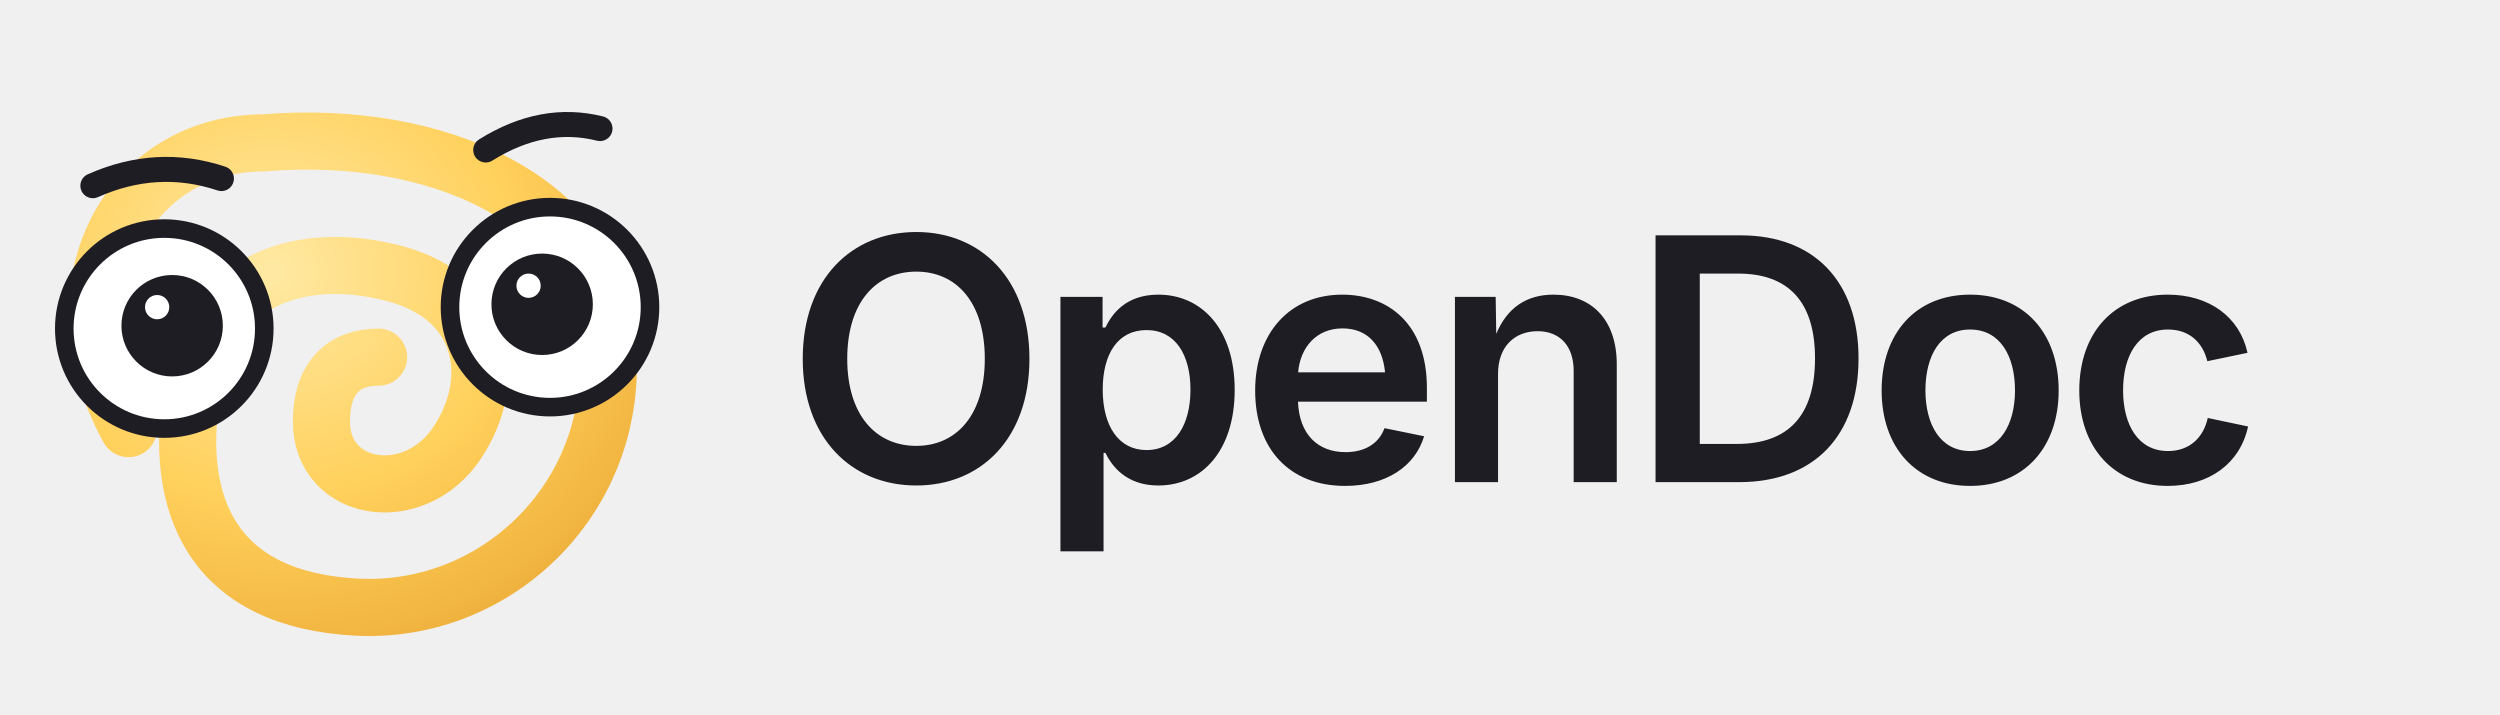
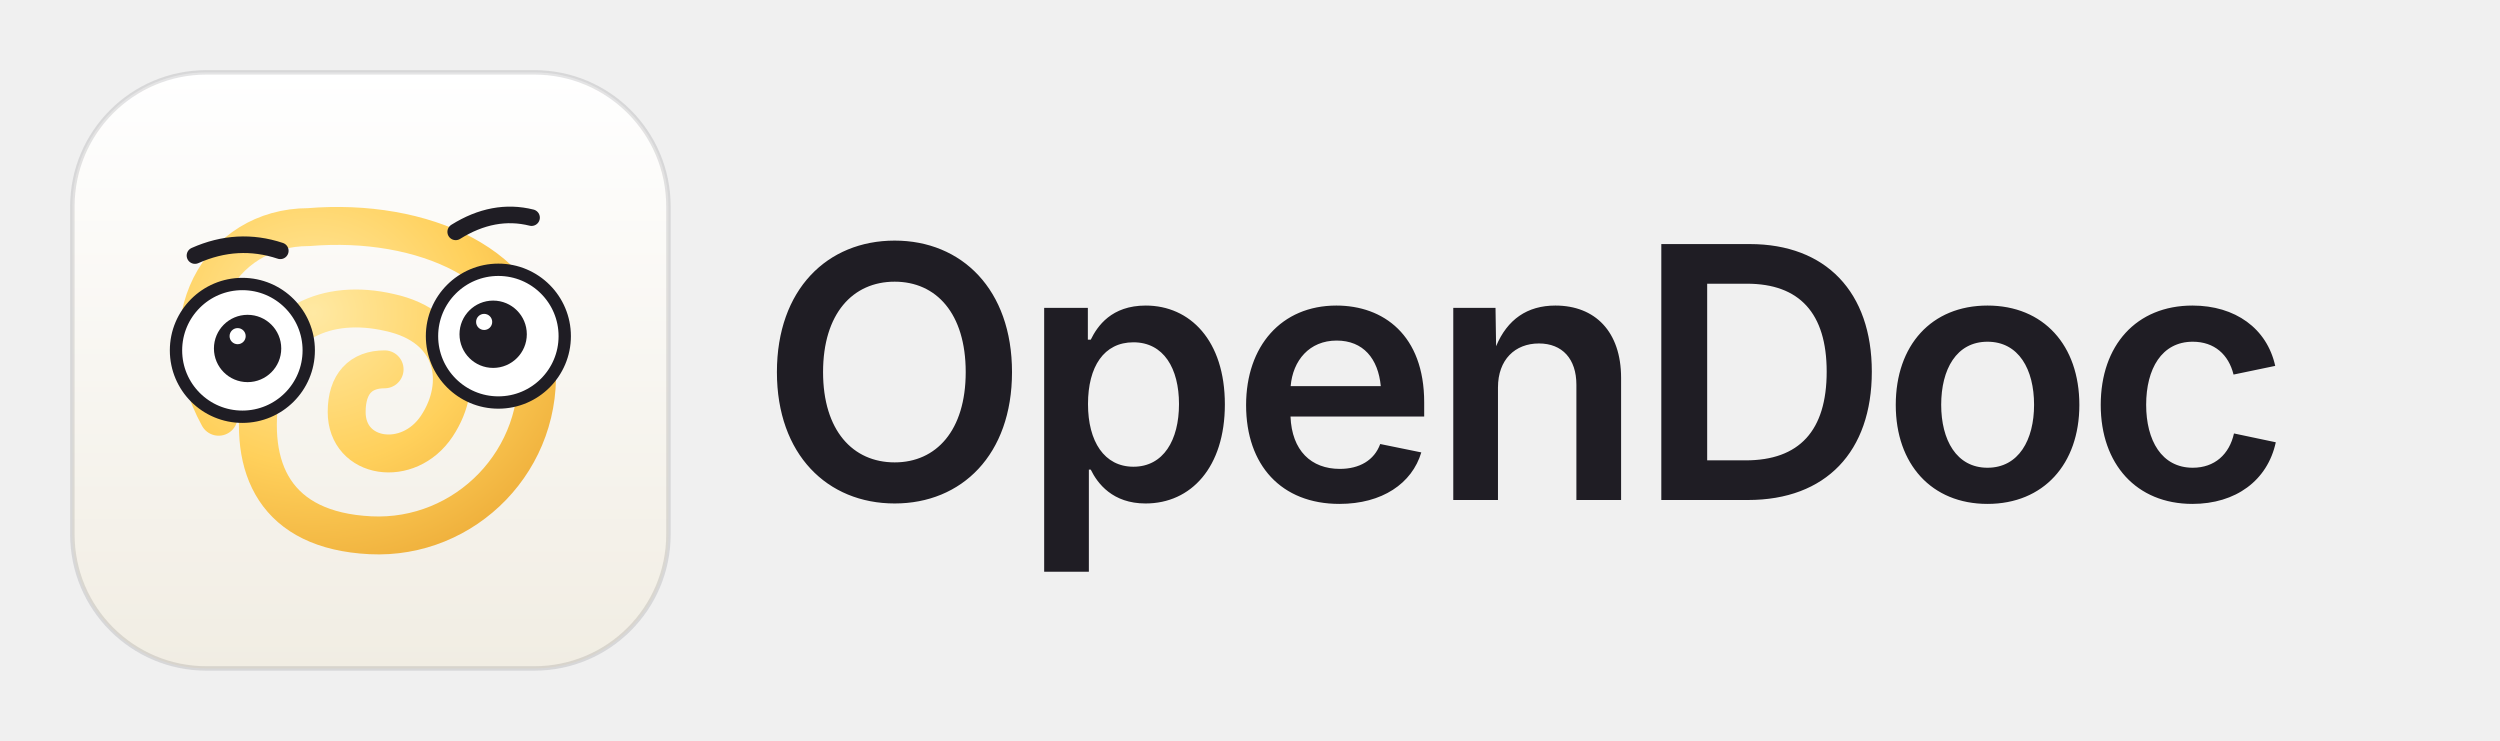
- <svg xmlns="http://www.w3.org/2000/svg" viewBox="0 0 280 80" width="280" height="80" role="img" aria-label="OpenDoc">
+ <svg xmlns="http://www.w3.org/2000/svg" viewBox="0 0 270 80" width="270" height="80" role="img" aria-label="OpenDoc">
  <style>text{fill:#1f1d24;font:600 38px Inter,"Segoe UI",sans-serif;letter-spacing:-1px}@media(prefers-color-scheme:dark){text{fill:#f4f2ec}}</style>
-   <svg x="0" y="0" width="80" height="80" viewBox="0 0 100 100" class="od-face" role="img" aria-label="OpenDoc">
+   <svg x="0" y="0" width="80" height="80" viewBox="0 0 100 100" role="img" aria-label="OpenDoc">
    <defs>
-       <radialGradient id="od-clippy-1" cx="0.34" cy="0.28" r="0.9">
-         <stop offset="0" stop-color="#ffe9a3" />
-         <stop offset="0.55" stop-color="#ffd05b" />
-         <stop offset="1" stop-color="#edac38" />
-       </radialGradient>
+       <linearGradient id="od-tile" x1="0" y1="0" x2="0" y2="1">
+         <stop offset="0" stop-color="#ffffff" />
+         <stop offset="1" stop-color="#f1ede3" />
+       </linearGradient>
    </defs>
-     <g>
-       <path class="od-face-body" d="M18 60C7 40 18 20 37 20C61 18 84 28 85 48C87 69 70 86 50 85C30 84 24 71 27 54C29 40 41 35 54 38C68 41 70 53 64 62C58 71 45 69 45 59C45 53 48 50 53 50" fill="none" stroke="url(#od-clippy-1)" stroke-width="8" stroke-linecap="round" stroke-linejoin="round" />
-     </g>
-     <g class="od-face-look">
-       <circle cx="23" cy="46" r="14" fill="#fff" stroke="#1f1d24" stroke-width="2.6" />
-       <circle cx="24.1" cy="45.6" r="7.1" fill="#1f1d24" />
-       <circle cx="77" cy="43" r="14" fill="#fff" stroke="#1f1d24" stroke-width="2.6" />
-       <circle cx="75.9" cy="42.6" r="7.1" fill="#1f1d24" />
-       <circle cx="22" cy="43" r="1.7" fill="#fff" />
-       <circle cx="74" cy="40" r="1.7" fill="#fff" />
-       <path d="M13 26Q22 22 31 25" fill="none" stroke="#1f1d24" stroke-width="3.5" stroke-linecap="round" stroke-linejoin="round" />
-       <path d="M68 21Q76 16 84 18" fill="none" stroke="#1f1d24" stroke-width="3.5" stroke-linecap="round" stroke-linejoin="round" />
+     <rect x="9.77" y="9.77" width="80.47" height="80.47" rx="18.1" fill="url(#od-tile)" stroke="#1f1d24" stroke-opacity="0.12" stroke-width="0.6" />
+     <g transform="translate(50 50.5) scale(0.64) translate(-50 -51)">
+       <defs>
+         <radialGradient id="od-clippy-1" cx="0.34" cy="0.28" r="0.9">
+           <stop offset="0" stop-color="#ffe9a3" />
+           <stop offset="0.55" stop-color="#ffd05b" />
+           <stop offset="1" stop-color="#edac38" />
+         </radialGradient>
+       </defs>
+       <g>
+         <path class="od-face-body" d="M18 60C7 40 18 20 37 20C61 18 84 28 85 48C87 69 70 86 50 85C30 84 24 71 27 54C29 40 41 35 54 38C68 41 70 53 64 62C58 71 45 69 45 59C45 53 48 50 53 50" fill="none" stroke="url(#od-clippy-1)" stroke-width="8" stroke-linecap="round" stroke-linejoin="round" />
+       </g>
+       <g class="od-face-look">
+         <circle cx="23" cy="46" r="14" fill="#fff" stroke="#1f1d24" stroke-width="2.6" />
+         <circle cx="24.1" cy="45.6" r="7.1" fill="#1f1d24" />
+         <circle cx="77" cy="43" r="14" fill="#fff" stroke="#1f1d24" stroke-width="2.6" />
+         <circle cx="75.9" cy="42.6" r="7.1" fill="#1f1d24" />
+         <circle cx="22" cy="43" r="1.7" fill="#fff" />
+         <circle cx="74" cy="40" r="1.7" fill="#fff" />
+         <path d="M13 26Q22 22 31 25" fill="none" stroke="#1f1d24" stroke-width="3.5" stroke-linecap="round" stroke-linejoin="round" />
+         <path d="M68 21Q76 16 84 18" fill="none" stroke="#1f1d24" stroke-width="3.5" stroke-linecap="round" stroke-linejoin="round" />
+       </g>
    </g>
  </svg>
-   <text x="88" y="54">OpenDoc</text>
+   <text x="82" y="54">OpenDoc</text>
</svg>
